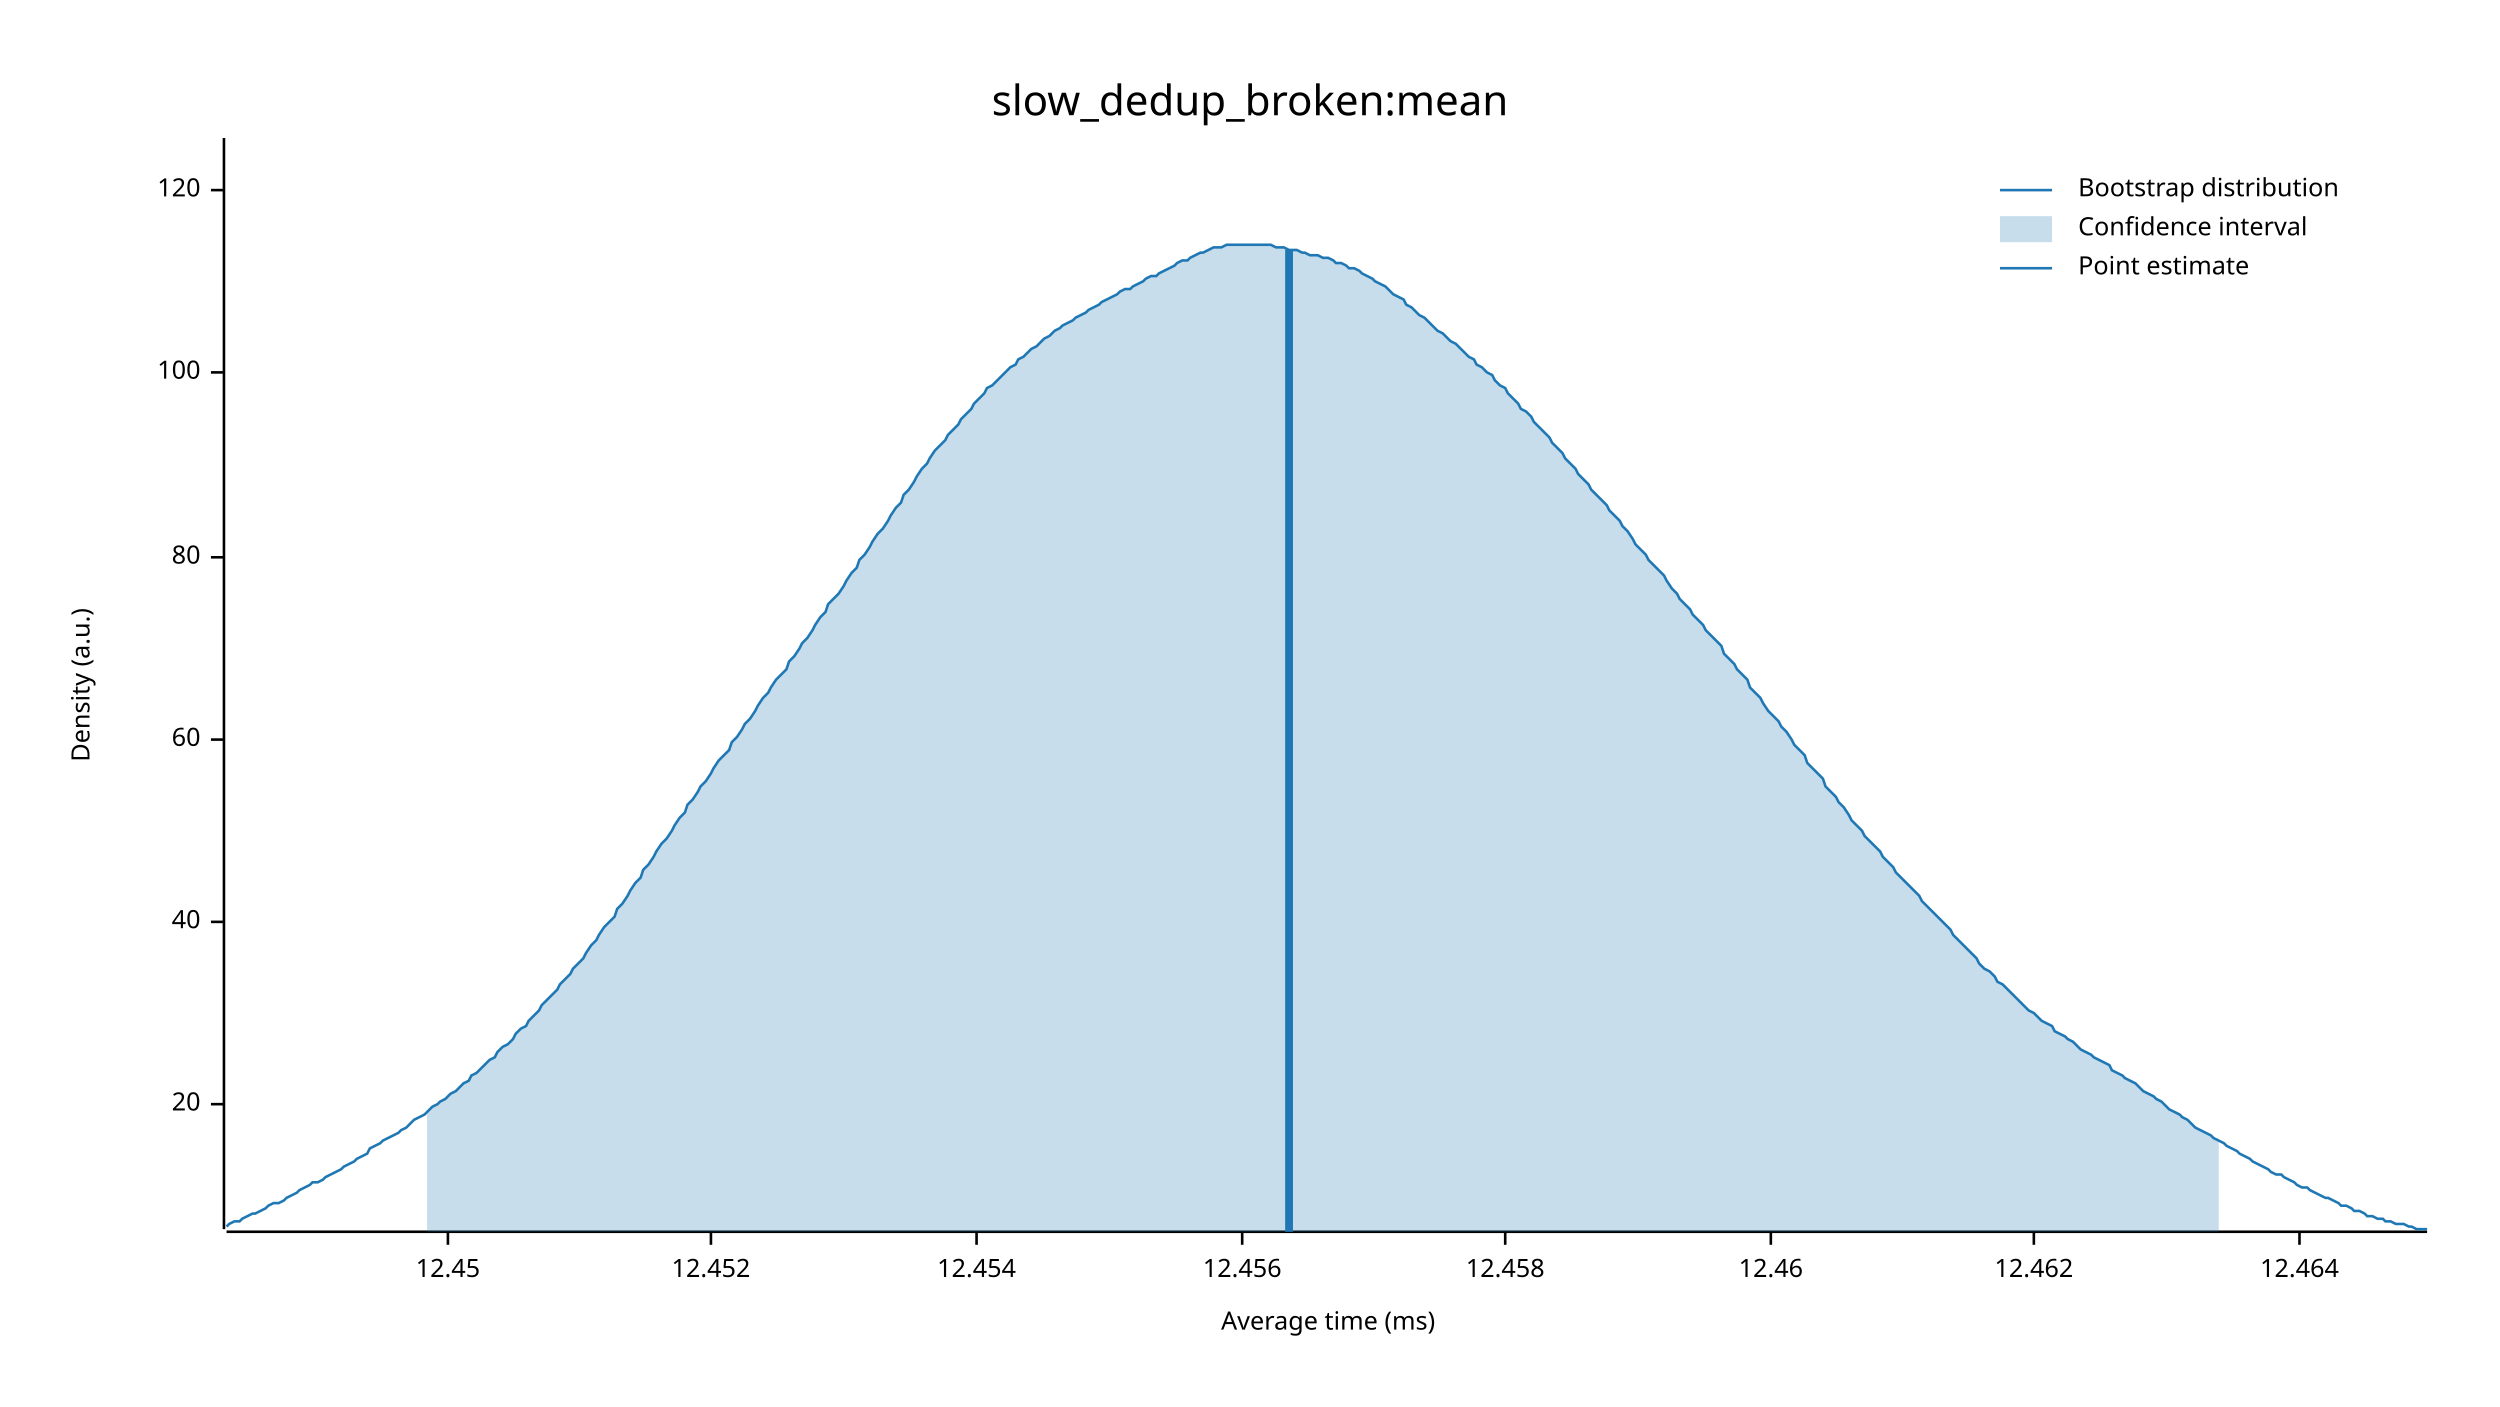
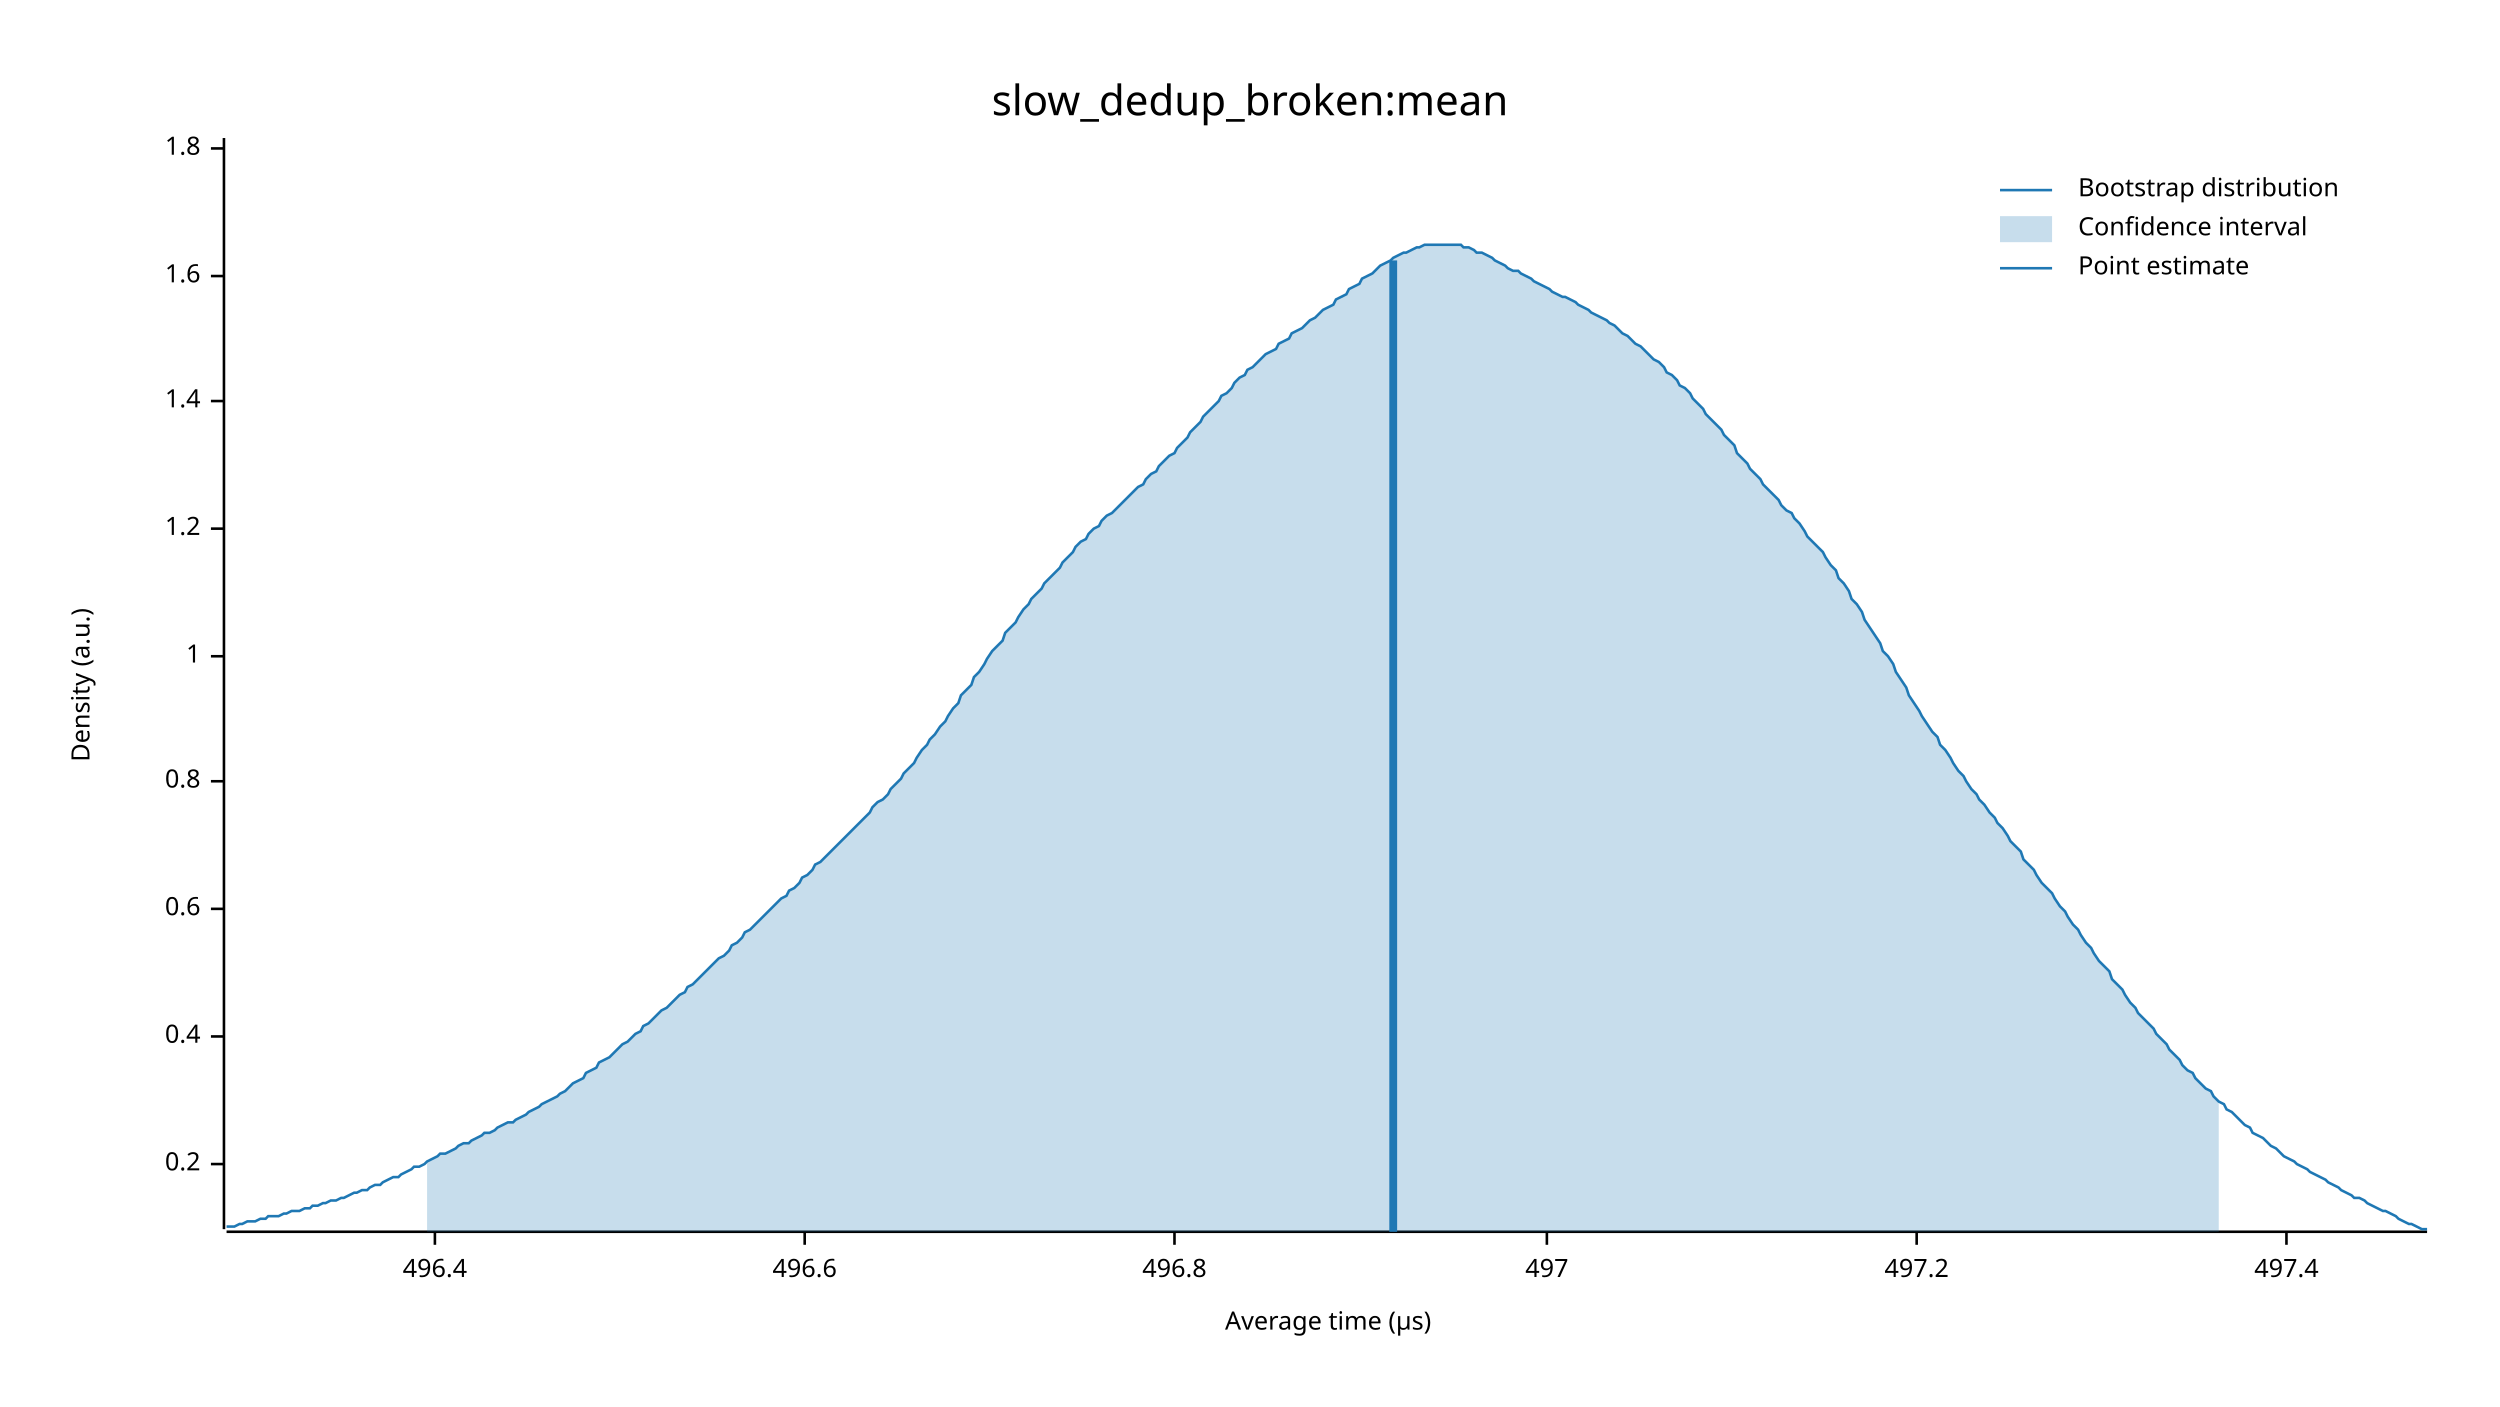
<svg xmlns="http://www.w3.org/2000/svg" width="960" height="540" viewBox="0 0 960 540">
  <text x="480" y="32" dy="0.76em" text-anchor="middle" font-family="sans-serif" font-size="16.129" opacity="1" fill="#000000">
slow_dedup_broken:mean
</text>
  <text x="27" y="263" dy="0.76em" text-anchor="middle" font-family="sans-serif" font-size="9.677" opacity="1" fill="#000000" transform="rotate(270, 27, 263)">
Density (a.u.)
</text>
  <text x="510" y="513" dy="-0.5ex" text-anchor="middle" font-family="sans-serif" font-size="9.677" opacity="1" fill="#000000">
- Average time (ms)
+ Average time (µs)
</text>
  <polyline fill="none" opacity="1" stroke="#000000" stroke-width="1" points="86,53 86,472 " />
-   <text x="77" y="424" dy="0.5ex" text-anchor="end" font-family="sans-serif" font-size="9.677" opacity="1" fill="#000000">
- 20
+   <text x="77" y="447" dy="0.5ex" text-anchor="end" font-family="sans-serif" font-size="9.677" opacity="1" fill="#000000">
+ 0.2
</text>
-   <polyline fill="none" opacity="1" stroke="#000000" stroke-width="1" points="81,424 86,424 " />
-   <text x="77" y="354" dy="0.5ex" text-anchor="end" font-family="sans-serif" font-size="9.677" opacity="1" fill="#000000">
- 40
+   <polyline fill="none" opacity="1" stroke="#000000" stroke-width="1" points="81,447 86,447 " />
+   <text x="77" y="398" dy="0.5ex" text-anchor="end" font-family="sans-serif" font-size="9.677" opacity="1" fill="#000000">
+ 0.4
</text>
-   <polyline fill="none" opacity="1" stroke="#000000" stroke-width="1" points="81,354 86,354 " />
-   <text x="77" y="284" dy="0.5ex" text-anchor="end" font-family="sans-serif" font-size="9.677" opacity="1" fill="#000000">
- 60
+   <polyline fill="none" opacity="1" stroke="#000000" stroke-width="1" points="81,398 86,398 " />
+   <text x="77" y="349" dy="0.5ex" text-anchor="end" font-family="sans-serif" font-size="9.677" opacity="1" fill="#000000">
+ 0.6
</text>
-   <polyline fill="none" opacity="1" stroke="#000000" stroke-width="1" points="81,284 86,284 " />
-   <text x="77" y="214" dy="0.5ex" text-anchor="end" font-family="sans-serif" font-size="9.677" opacity="1" fill="#000000">
- 80
+   <polyline fill="none" opacity="1" stroke="#000000" stroke-width="1" points="81,349 86,349 " />
+   <text x="77" y="300" dy="0.5ex" text-anchor="end" font-family="sans-serif" font-size="9.677" opacity="1" fill="#000000">
+ 0.8
</text>
-   <polyline fill="none" opacity="1" stroke="#000000" stroke-width="1" points="81,214 86,214 " />
-   <text x="77" y="143" dy="0.5ex" text-anchor="end" font-family="sans-serif" font-size="9.677" opacity="1" fill="#000000">
- 100
+   <polyline fill="none" opacity="1" stroke="#000000" stroke-width="1" points="81,300 86,300 " />
+   <text x="77" y="252" dy="0.5ex" text-anchor="end" font-family="sans-serif" font-size="9.677" opacity="1" fill="#000000">
+ 1
</text>
-   <polyline fill="none" opacity="1" stroke="#000000" stroke-width="1" points="81,143 86,143 " />
-   <text x="77" y="73" dy="0.5ex" text-anchor="end" font-family="sans-serif" font-size="9.677" opacity="1" fill="#000000">
- 120
+   <polyline fill="none" opacity="1" stroke="#000000" stroke-width="1" points="81,252 86,252 " />
+   <text x="77" y="203" dy="0.5ex" text-anchor="end" font-family="sans-serif" font-size="9.677" opacity="1" fill="#000000">
+ 1.2
</text>
-   <polyline fill="none" opacity="1" stroke="#000000" stroke-width="1" points="81,73 86,73 " />
+   <polyline fill="none" opacity="1" stroke="#000000" stroke-width="1" points="81,203 86,203 " />
+   <text x="77" y="154" dy="0.5ex" text-anchor="end" font-family="sans-serif" font-size="9.677" opacity="1" fill="#000000">
+ 1.4
+ </text>
+   <polyline fill="none" opacity="1" stroke="#000000" stroke-width="1" points="81,154 86,154 " />
+   <text x="77" y="106" dy="0.5ex" text-anchor="end" font-family="sans-serif" font-size="9.677" opacity="1" fill="#000000">
+ 1.6
+ </text>
+   <polyline fill="none" opacity="1" stroke="#000000" stroke-width="1" points="81,106 86,106 " />
+   <text x="77" y="57" dy="0.5ex" text-anchor="end" font-family="sans-serif" font-size="9.677" opacity="1" fill="#000000">
+ 1.8
+ </text>
+   <polyline fill="none" opacity="1" stroke="#000000" stroke-width="1" points="81,57 86,57 " />
  <polyline fill="none" opacity="1" stroke="#000000" stroke-width="1" points="87,473 932,473 " />
-   <text x="172" y="483" dy="0.76em" text-anchor="middle" font-family="sans-serif" font-size="9.677" opacity="1" fill="#000000">
- 12.45
+   <text x="167" y="483" dy="0.76em" text-anchor="middle" font-family="sans-serif" font-size="9.677" opacity="1" fill="#000000">
+ 496.4
</text>
-   <polyline fill="none" opacity="1" stroke="#000000" stroke-width="1" points="172,473 172,478 " />
-   <text x="273" y="483" dy="0.76em" text-anchor="middle" font-family="sans-serif" font-size="9.677" opacity="1" fill="#000000">
- 12.452
+   <polyline fill="none" opacity="1" stroke="#000000" stroke-width="1" points="167,473 167,478 " />
+   <text x="309" y="483" dy="0.76em" text-anchor="middle" font-family="sans-serif" font-size="9.677" opacity="1" fill="#000000">
+ 496.6
</text>
-   <polyline fill="none" opacity="1" stroke="#000000" stroke-width="1" points="273,473 273,478 " />
-   <text x="375" y="483" dy="0.76em" text-anchor="middle" font-family="sans-serif" font-size="9.677" opacity="1" fill="#000000">
- 12.454
+   <polyline fill="none" opacity="1" stroke="#000000" stroke-width="1" points="309,473 309,478 " />
+   <text x="451" y="483" dy="0.76em" text-anchor="middle" font-family="sans-serif" font-size="9.677" opacity="1" fill="#000000">
+ 496.8
</text>
-   <polyline fill="none" opacity="1" stroke="#000000" stroke-width="1" points="375,473 375,478 " />
-   <text x="477" y="483" dy="0.76em" text-anchor="middle" font-family="sans-serif" font-size="9.677" opacity="1" fill="#000000">
- 12.456
+   <polyline fill="none" opacity="1" stroke="#000000" stroke-width="1" points="451,473 451,478 " />
+   <text x="594" y="483" dy="0.76em" text-anchor="middle" font-family="sans-serif" font-size="9.677" opacity="1" fill="#000000">
+ 497
</text>
-   <polyline fill="none" opacity="1" stroke="#000000" stroke-width="1" points="477,473 477,478 " />
-   <text x="578" y="483" dy="0.76em" text-anchor="middle" font-family="sans-serif" font-size="9.677" opacity="1" fill="#000000">
- 12.458
+   <polyline fill="none" opacity="1" stroke="#000000" stroke-width="1" points="594,473 594,478 " />
+   <text x="736" y="483" dy="0.76em" text-anchor="middle" font-family="sans-serif" font-size="9.677" opacity="1" fill="#000000">
+ 497.2
</text>
-   <polyline fill="none" opacity="1" stroke="#000000" stroke-width="1" points="578,473 578,478 " />
-   <text x="680" y="483" dy="0.76em" text-anchor="middle" font-family="sans-serif" font-size="9.677" opacity="1" fill="#000000">
- 12.46
+   <polyline fill="none" opacity="1" stroke="#000000" stroke-width="1" points="736,473 736,478 " />
+   <text x="878" y="483" dy="0.76em" text-anchor="middle" font-family="sans-serif" font-size="9.677" opacity="1" fill="#000000">
+ 497.4
</text>
-   <polyline fill="none" opacity="1" stroke="#000000" stroke-width="1" points="680,473 680,478 " />
-   <text x="781" y="483" dy="0.76em" text-anchor="middle" font-family="sans-serif" font-size="9.677" opacity="1" fill="#000000">
- 12.462
- </text>
-   <polyline fill="none" opacity="1" stroke="#000000" stroke-width="1" points="781,473 781,478 " />
-   <text x="883" y="483" dy="0.76em" text-anchor="middle" font-family="sans-serif" font-size="9.677" opacity="1" fill="#000000">
- 12.464
- </text>
-   <polyline fill="none" opacity="1" stroke="#000000" stroke-width="1" points="883,473 883,478 " />
-   <polyline fill="none" opacity="1" stroke="#1F78B4" stroke-width="1" points="87,471 88,470 90,469 92,469 93,468 95,467 97,466 98,466 100,465 102,464 103,463 105,462 107,462 109,461 110,460 112,459 114,458 115,457 117,456 119,455 120,454 122,454 124,453 125,452 127,451 129,450 131,449 132,448 134,447 136,446 137,445 139,444 141,443 142,441 144,440 146,439 147,438 149,437 151,436 153,435 154,434 156,433 158,431 159,430 161,429 163,428 164,427 166,425 168,424 169,423 171,422 173,420 175,419 176,418 178,416 180,415 181,413 183,412 185,410 186,409 188,407 190,406 191,404 193,402 195,401 197,399 198,397 200,395 202,394 203,392 205,390 207,388 208,386 210,384 212,382 214,380 215,378 217,376 219,374 220,372 222,370 224,368 225,366 227,363 229,361 230,359 232,356 234,354 236,352 237,349 239,347 241,344 242,342 244,339 246,337 247,334 249,332 251,329 252,327 254,324 256,322 258,319 259,317 261,314 263,312 264,309 266,307 268,304 269,302 271,300 273,297 274,295 276,292 278,290 280,288 281,285 283,283 285,280 286,278 288,276 290,273 291,271 293,268 295,266 296,264 298,261 300,259 302,257 303,254 305,252 307,249 308,247 310,245 312,242 313,240 315,237 317,235 318,232 320,230 322,228 324,225 325,223 327,220 329,218 330,215 332,213 334,210 335,208 337,205 339,203 341,200 342,198 344,195 346,193 347,190 349,188 351,185 352,183 354,180 356,178 357,176 359,173 361,171 363,169 364,167 366,165 368,163 369,161 371,159 373,157 374,155 376,153 378,151 379,149 381,148 383,146 385,144 386,143 388,141 390,140 391,138 393,137 395,135 396,134 398,133 400,131 401,130 403,129 405,127 407,126 408,125 410,124 412,123 413,122 415,121 417,120 418,119 420,118 422,117 423,116 425,115 427,114 429,113 430,112 432,111 434,111 435,110 437,109 439,108 440,107 442,106 444,106 445,105 447,104 449,103 451,102 452,101 454,100 456,100 457,99 459,98 461,97 462,97 464,96 466,95 468,95 469,95 471,94 473,94 474,94 476,94 478,94 479,94 481,94 483,94 484,94 486,94 488,94 490,95 491,95 493,95 495,96 496,96 498,96 500,97 501,97 503,98 505,98 506,98 508,99 510,99 512,100 513,101 515,101 517,102 518,103 520,103 522,104 523,105 525,106 527,107 528,108 530,109 532,110 534,112 535,113 537,114 539,115 540,117 542,118 544,120 545,121 547,122 549,124 550,125 552,127 554,128 556,130 557,131 559,132 561,134 562,135 564,137 566,138 567,140 569,141 571,143 573,144 574,146 576,148 578,149 579,151 581,153 583,155 584,157 586,158 588,160 589,162 591,164 593,166 595,168 596,170 598,172 600,174 601,176 603,178 605,180 606,182 608,184 610,186 611,188 613,190 615,192 617,194 618,196 620,198 622,200 623,202 625,204 627,207 628,209 630,211 632,213 633,215 635,217 637,219 639,221 640,223 642,226 644,228 645,230 647,232 649,234 650,236 652,238 654,240 655,242 657,244 659,246 661,248 662,251 664,253 666,255 667,257 669,259 671,261 672,264 674,266 676,268 677,270 679,273 681,275 683,277 684,279 686,281 688,284 689,286 691,288 693,290 694,293 696,295 698,297 700,299 701,302 703,304 705,306 706,308 708,310 710,313 711,315 713,317 715,319 716,321 718,323 720,325 722,327 723,329 725,331 727,333 728,335 730,337 732,339 733,340 735,342 737,344 738,346 740,348 742,350 744,352 745,353 747,355 749,357 750,359 752,361 754,363 755,364 757,366 759,368 760,370 762,372 764,373 766,375 767,377 769,378 771,380 772,381 774,383 776,385 777,386 779,388 781,389 782,390 784,392 786,393 788,394 789,396 791,397 793,398 794,399 796,400 798,402 799,403 801,404 803,405 804,406 806,407 808,408 810,409 811,411 813,412 815,413 816,414 818,415 820,416 821,417 823,419 825,420 827,421 828,422 830,423 832,425 833,426 835,427 837,428 838,429 840,430 842,432 843,433 845,434 847,435 849,436 850,437 852,438 854,439 855,440 857,441 859,442 860,443 862,444 864,445 865,446 867,447 869,448 871,449 872,450 874,451 876,451 877,452 879,453 881,454 882,455 884,456 886,456 887,457 889,458 891,459 893,460 894,460 896,461 898,462 899,463 901,463 903,464 904,465 906,465 908,466 909,467 911,467 913,468 915,468 916,469 918,469 920,470 921,470 923,470 925,471 926,471 928,472 930,472 932,472 " />
-   <polygon opacity="0.25" fill="#1F78B4" points="164,427 166,425 168,424 169,423 171,422 173,420 175,419 176,418 178,416 180,415 181,413 183,412 185,410 186,409 188,407 190,406 191,404 193,402 195,401 197,399 198,397 200,395 202,394 203,392 205,390 207,388 208,386 210,384 212,382 214,380 215,378 217,376 219,374 220,372 222,370 224,368 225,366 227,363 229,361 230,359 232,356 234,354 236,352 237,349 239,347 241,344 242,342 244,339 246,337 247,334 249,332 251,329 252,327 254,324 256,322 258,319 259,317 261,314 263,312 264,309 266,307 268,304 269,302 271,300 273,297 274,295 276,292 278,290 280,288 281,285 283,283 285,280 286,278 288,276 290,273 291,271 293,268 295,266 296,264 298,261 300,259 302,257 303,254 305,252 307,249 308,247 310,245 312,242 313,240 315,237 317,235 318,232 320,230 322,228 324,225 325,223 327,220 329,218 330,215 332,213 334,210 335,208 337,205 339,203 341,200 342,198 344,195 346,193 347,190 349,188 351,185 352,183 354,180 356,178 357,176 359,173 361,171 363,169 364,167 366,165 368,163 369,161 371,159 373,157 374,155 376,153 378,151 379,149 381,148 383,146 385,144 386,143 388,141 390,140 391,138 393,137 395,135 396,134 398,133 400,131 401,130 403,129 405,127 407,126 408,125 410,124 412,123 413,122 415,121 417,120 418,119 420,118 422,117 423,116 425,115 427,114 429,113 430,112 432,111 434,111 435,110 437,109 439,108 440,107 442,106 444,106 445,105 447,104 449,103 451,102 452,101 454,100 456,100 457,99 459,98 461,97 462,97 464,96 466,95 468,95 469,95 471,94 473,94 474,94 476,94 478,94 479,94 481,94 483,94 484,94 486,94 488,94 490,95 491,95 493,95 495,96 496,96 498,96 500,97 501,97 503,98 505,98 506,98 508,99 510,99 512,100 513,101 515,101 517,102 518,103 520,103 522,104 523,105 525,106 527,107 528,108 530,109 532,110 534,112 535,113 537,114 539,115 540,117 542,118 544,120 545,121 547,122 549,124 550,125 552,127 554,128 556,130 557,131 559,132 561,134 562,135 564,137 566,138 567,140 569,141 571,143 573,144 574,146 576,148 578,149 579,151 581,153 583,155 584,157 586,158 588,160 589,162 591,164 593,166 595,168 596,170 598,172 600,174 601,176 603,178 605,180 606,182 608,184 610,186 611,188 613,190 615,192 617,194 618,196 620,198 622,200 623,202 625,204 627,207 628,209 630,211 632,213 633,215 635,217 637,219 639,221 640,223 642,226 644,228 645,230 647,232 649,234 650,236 652,238 654,240 655,242 657,244 659,246 661,248 662,251 664,253 666,255 667,257 669,259 671,261 672,264 674,266 676,268 677,270 679,273 681,275 683,277 684,279 686,281 688,284 689,286 691,288 693,290 694,293 696,295 698,297 700,299 701,302 703,304 705,306 706,308 708,310 710,313 711,315 713,317 715,319 716,321 718,323 720,325 722,327 723,329 725,331 727,333 728,335 730,337 732,339 733,340 735,342 737,344 738,346 740,348 742,350 744,352 745,353 747,355 749,357 750,359 752,361 754,363 755,364 757,366 759,368 760,370 762,372 764,373 766,375 767,377 769,378 771,380 772,381 774,383 776,385 777,386 779,388 781,389 782,390 784,392 786,393 788,394 789,396 791,397 793,398 794,399 796,400 798,402 799,403 801,404 803,405 804,406 806,407 808,408 810,409 811,411 813,412 815,413 816,414 818,415 820,416 821,417 823,419 825,420 827,421 828,422 830,423 832,425 833,426 835,427 837,428 838,429 840,430 842,432 843,433 845,434 847,435 849,436 850,437 852,438 852,473 164,473 " />
-   <polyline fill="none" opacity="1" stroke="#1F78B4" stroke-width="3" points="495,473 495,96 " />
+   <polyline fill="none" opacity="1" stroke="#000000" stroke-width="1" points="878,473 878,478 " />
+   <polyline fill="none" opacity="1" stroke="#1F78B4" stroke-width="1" points="87,471 88,471 90,471 92,470 93,470 95,469 97,469 98,469 100,468 102,468 103,467 105,467 107,467 109,466 110,466 112,465 114,465 115,465 117,464 119,464 120,463 122,463 124,462 125,462 127,461 129,461 131,460 132,460 134,459 136,458 137,458 139,457 141,457 142,456 144,455 146,455 147,454 149,453 151,452 153,452 154,451 156,450 158,449 159,448 161,448 163,447 164,446 166,445 168,444 169,443 171,443 173,442 175,441 176,440 178,439 180,439 181,438 183,437 185,436 186,435 188,435 190,434 191,433 193,432 195,431 197,431 198,430 200,429 202,428 203,427 205,426 207,425 208,424 210,423 212,422 214,421 215,420 217,419 219,417 220,416 222,415 224,414 225,412 227,411 229,410 230,408 232,407 234,406 236,404 237,403 239,401 241,400 242,399 244,397 246,396 247,394 249,393 251,391 252,390 254,388 256,387 258,385 259,384 261,382 263,381 264,379 266,378 268,376 269,375 271,373 273,371 274,370 276,368 278,367 280,365 281,363 283,362 285,360 286,358 288,357 290,355 291,354 293,352 295,350 296,349 298,347 300,345 302,344 303,342 305,341 307,339 308,337 310,336 312,334 313,332 315,331 317,329 318,328 320,326 322,324 324,322 325,321 327,319 329,317 330,316 332,314 334,312 335,310 337,308 339,307 341,305 342,303 344,301 346,299 347,297 349,295 351,293 352,291 354,288 356,286 357,284 359,282 361,279 363,277 364,275 366,272 368,270 369,267 371,265 373,263 374,260 376,258 378,255 379,253 381,250 383,248 385,246 386,243 388,241 390,239 391,237 393,234 395,232 396,230 398,228 400,226 401,224 403,222 405,220 407,218 408,216 410,214 412,212 413,210 415,208 417,207 418,205 420,203 422,202 423,200 425,198 427,197 429,195 430,194 432,192 434,190 435,189 437,187 439,186 440,184 442,182 444,181 445,179 447,177 449,175 451,174 452,172 454,170 456,168 457,166 459,164 461,162 462,160 464,158 466,156 468,154 469,152 471,151 473,149 474,147 476,145 478,144 479,142 481,141 483,139 484,138 486,136 488,135 490,134 491,132 493,131 495,130 496,128 498,127 500,126 501,125 503,123 505,122 506,121 508,119 510,118 512,117 513,115 515,114 517,113 518,111 520,110 522,109 523,107 525,106 527,105 528,104 530,102 532,101 534,100 535,99 537,98 539,97 540,97 542,96 544,95 545,95 547,94 549,94 550,94 552,94 554,94 556,94 557,94 559,94 561,94 562,95 564,95 566,96 567,97 569,97 571,98 573,99 574,100 576,101 578,102 579,103 581,104 583,104 584,105 586,106 588,107 589,108 591,109 593,110 595,111 596,112 598,113 600,114 601,114 603,115 605,116 606,117 608,118 610,119 611,120 613,121 615,122 617,123 618,124 620,125 622,127 623,128 625,129 627,131 628,132 630,133 632,135 633,136 635,138 637,139 639,141 640,143 642,144 644,146 645,148 647,149 649,151 650,153 652,155 654,157 655,159 657,161 659,163 661,165 662,167 664,169 666,171 667,174 669,176 671,178 672,180 674,182 676,184 677,186 679,188 681,190 683,192 684,194 686,196 688,197 689,199 691,201 693,204 694,206 696,208 698,210 700,212 701,214 703,217 705,219 706,222 708,224 710,227 711,230 713,232 715,235 716,238 718,241 720,244 722,247 723,250 725,252 727,255 728,258 730,261 732,264 733,267 735,270 737,273 738,275 740,278 742,281 744,283 745,286 747,288 749,291 750,293 752,296 754,298 755,300 757,303 759,305 760,307 762,309 764,312 766,314 767,316 769,318 771,321 772,323 774,325 776,327 777,330 779,332 781,334 782,336 784,339 786,341 788,343 789,345 791,348 793,350 794,352 796,355 798,357 799,359 801,362 803,364 804,366 806,369 808,371 810,373 811,376 813,378 815,380 816,382 818,385 820,387 821,389 823,391 825,393 827,395 828,397 830,399 832,401 833,403 835,405 837,407 838,409 840,411 842,412 843,414 845,416 847,418 849,419 850,421 852,423 854,424 855,426 857,427 859,429 860,430 862,432 864,433 865,435 867,436 869,437 871,439 872,440 874,441 876,443 877,444 879,445 881,446 882,447 884,448 886,449 887,450 889,451 891,452 893,453 894,454 896,455 898,456 899,457 901,458 903,459 904,460 906,460 908,461 909,462 911,463 913,464 915,465 916,465 918,466 920,467 921,468 923,469 925,470 926,470 928,471 930,472 932,472 " />
+   <polygon opacity="0.25" fill="#1F78B4" points="164,446 166,445 168,444 169,443 171,443 173,442 175,441 176,440 178,439 180,439 181,438 183,437 185,436 186,435 188,435 190,434 191,433 193,432 195,431 197,431 198,430 200,429 202,428 203,427 205,426 207,425 208,424 210,423 212,422 214,421 215,420 217,419 219,417 220,416 222,415 224,414 225,412 227,411 229,410 230,408 232,407 234,406 236,404 237,403 239,401 241,400 242,399 244,397 246,396 247,394 249,393 251,391 252,390 254,388 256,387 258,385 259,384 261,382 263,381 264,379 266,378 268,376 269,375 271,373 273,371 274,370 276,368 278,367 280,365 281,363 283,362 285,360 286,358 288,357 290,355 291,354 293,352 295,350 296,349 298,347 300,345 302,344 303,342 305,341 307,339 308,337 310,336 312,334 313,332 315,331 317,329 318,328 320,326 322,324 324,322 325,321 327,319 329,317 330,316 332,314 334,312 335,310 337,308 339,307 341,305 342,303 344,301 346,299 347,297 349,295 351,293 352,291 354,288 356,286 357,284 359,282 361,279 363,277 364,275 366,272 368,270 369,267 371,265 373,263 374,260 376,258 378,255 379,253 381,250 383,248 385,246 386,243 388,241 390,239 391,237 393,234 395,232 396,230 398,228 400,226 401,224 403,222 405,220 407,218 408,216 410,214 412,212 413,210 415,208 417,207 418,205 420,203 422,202 423,200 425,198 427,197 429,195 430,194 432,192 434,190 435,189 437,187 439,186 440,184 442,182 444,181 445,179 447,177 449,175 451,174 452,172 454,170 456,168 457,166 459,164 461,162 462,160 464,158 466,156 468,154 469,152 471,151 473,149 474,147 476,145 478,144 479,142 481,141 483,139 484,138 486,136 488,135 490,134 491,132 493,131 495,130 496,128 498,127 500,126 501,125 503,123 505,122 506,121 508,119 510,118 512,117 513,115 515,114 517,113 518,111 520,110 522,109 523,107 525,106 527,105 528,104 530,102 532,101 534,100 535,99 537,98 539,97 540,97 542,96 544,95 545,95 547,94 549,94 550,94 552,94 554,94 556,94 557,94 559,94 561,94 562,95 564,95 566,96 567,97 569,97 571,98 573,99 574,100 576,101 578,102 579,103 581,104 583,104 584,105 586,106 588,107 589,108 591,109 593,110 595,111 596,112 598,113 600,114 601,114 603,115 605,116 606,117 608,118 610,119 611,120 613,121 615,122 617,123 618,124 620,125 622,127 623,128 625,129 627,131 628,132 630,133 632,135 633,136 635,138 637,139 639,141 640,143 642,144 644,146 645,148 647,149 649,151 650,153 652,155 654,157 655,159 657,161 659,163 661,165 662,167 664,169 666,171 667,174 669,176 671,178 672,180 674,182 676,184 677,186 679,188 681,190 683,192 684,194 686,196 688,197 689,199 691,201 693,204 694,206 696,208 698,210 700,212 701,214 703,217 705,219 706,222 708,224 710,227 711,230 713,232 715,235 716,238 718,241 720,244 722,247 723,250 725,252 727,255 728,258 730,261 732,264 733,267 735,270 737,273 738,275 740,278 742,281 744,283 745,286 747,288 749,291 750,293 752,296 754,298 755,300 757,303 759,305 760,307 762,309 764,312 766,314 767,316 769,318 771,321 772,323 774,325 776,327 777,330 779,332 781,334 782,336 784,339 786,341 788,343 789,345 791,348 793,350 794,352 796,355 798,357 799,359 801,362 803,364 804,366 806,369 808,371 810,373 811,376 813,378 815,380 816,382 818,385 820,387 821,389 823,391 825,393 827,395 828,397 830,399 832,401 833,403 835,405 837,407 838,409 840,411 842,412 843,414 845,416 847,418 849,419 850,421 852,423 852,473 164,473 " />
+   <polyline fill="none" opacity="1" stroke="#1F78B4" stroke-width="3" points="535,473 535,100 " />
  <text x="798" y="68" dy="0.76em" text-anchor="start" font-family="sans-serif" font-size="9.677" opacity="1" fill="#000000">
Bootstrap distribution
</text>
  <text x="798" y="83" dy="0.76em" text-anchor="start" font-family="sans-serif" font-size="9.677" opacity="1" fill="#000000">
Confidence interval
</text>
  <text x="798" y="98" dy="0.76em" text-anchor="start" font-family="sans-serif" font-size="9.677" opacity="1" fill="#000000">
Point estimate
</text>
  <polyline fill="none" opacity="1" stroke="#1F78B4" stroke-width="1" points="768,73 788,73 " />
  <rect x="768" y="83" width="20" height="10" opacity="0.25" fill="#1F78B4" stroke="none" />
  <polyline fill="none" opacity="1" stroke="#1F78B4" stroke-width="1" points="768,103 788,103 " />
</svg>
